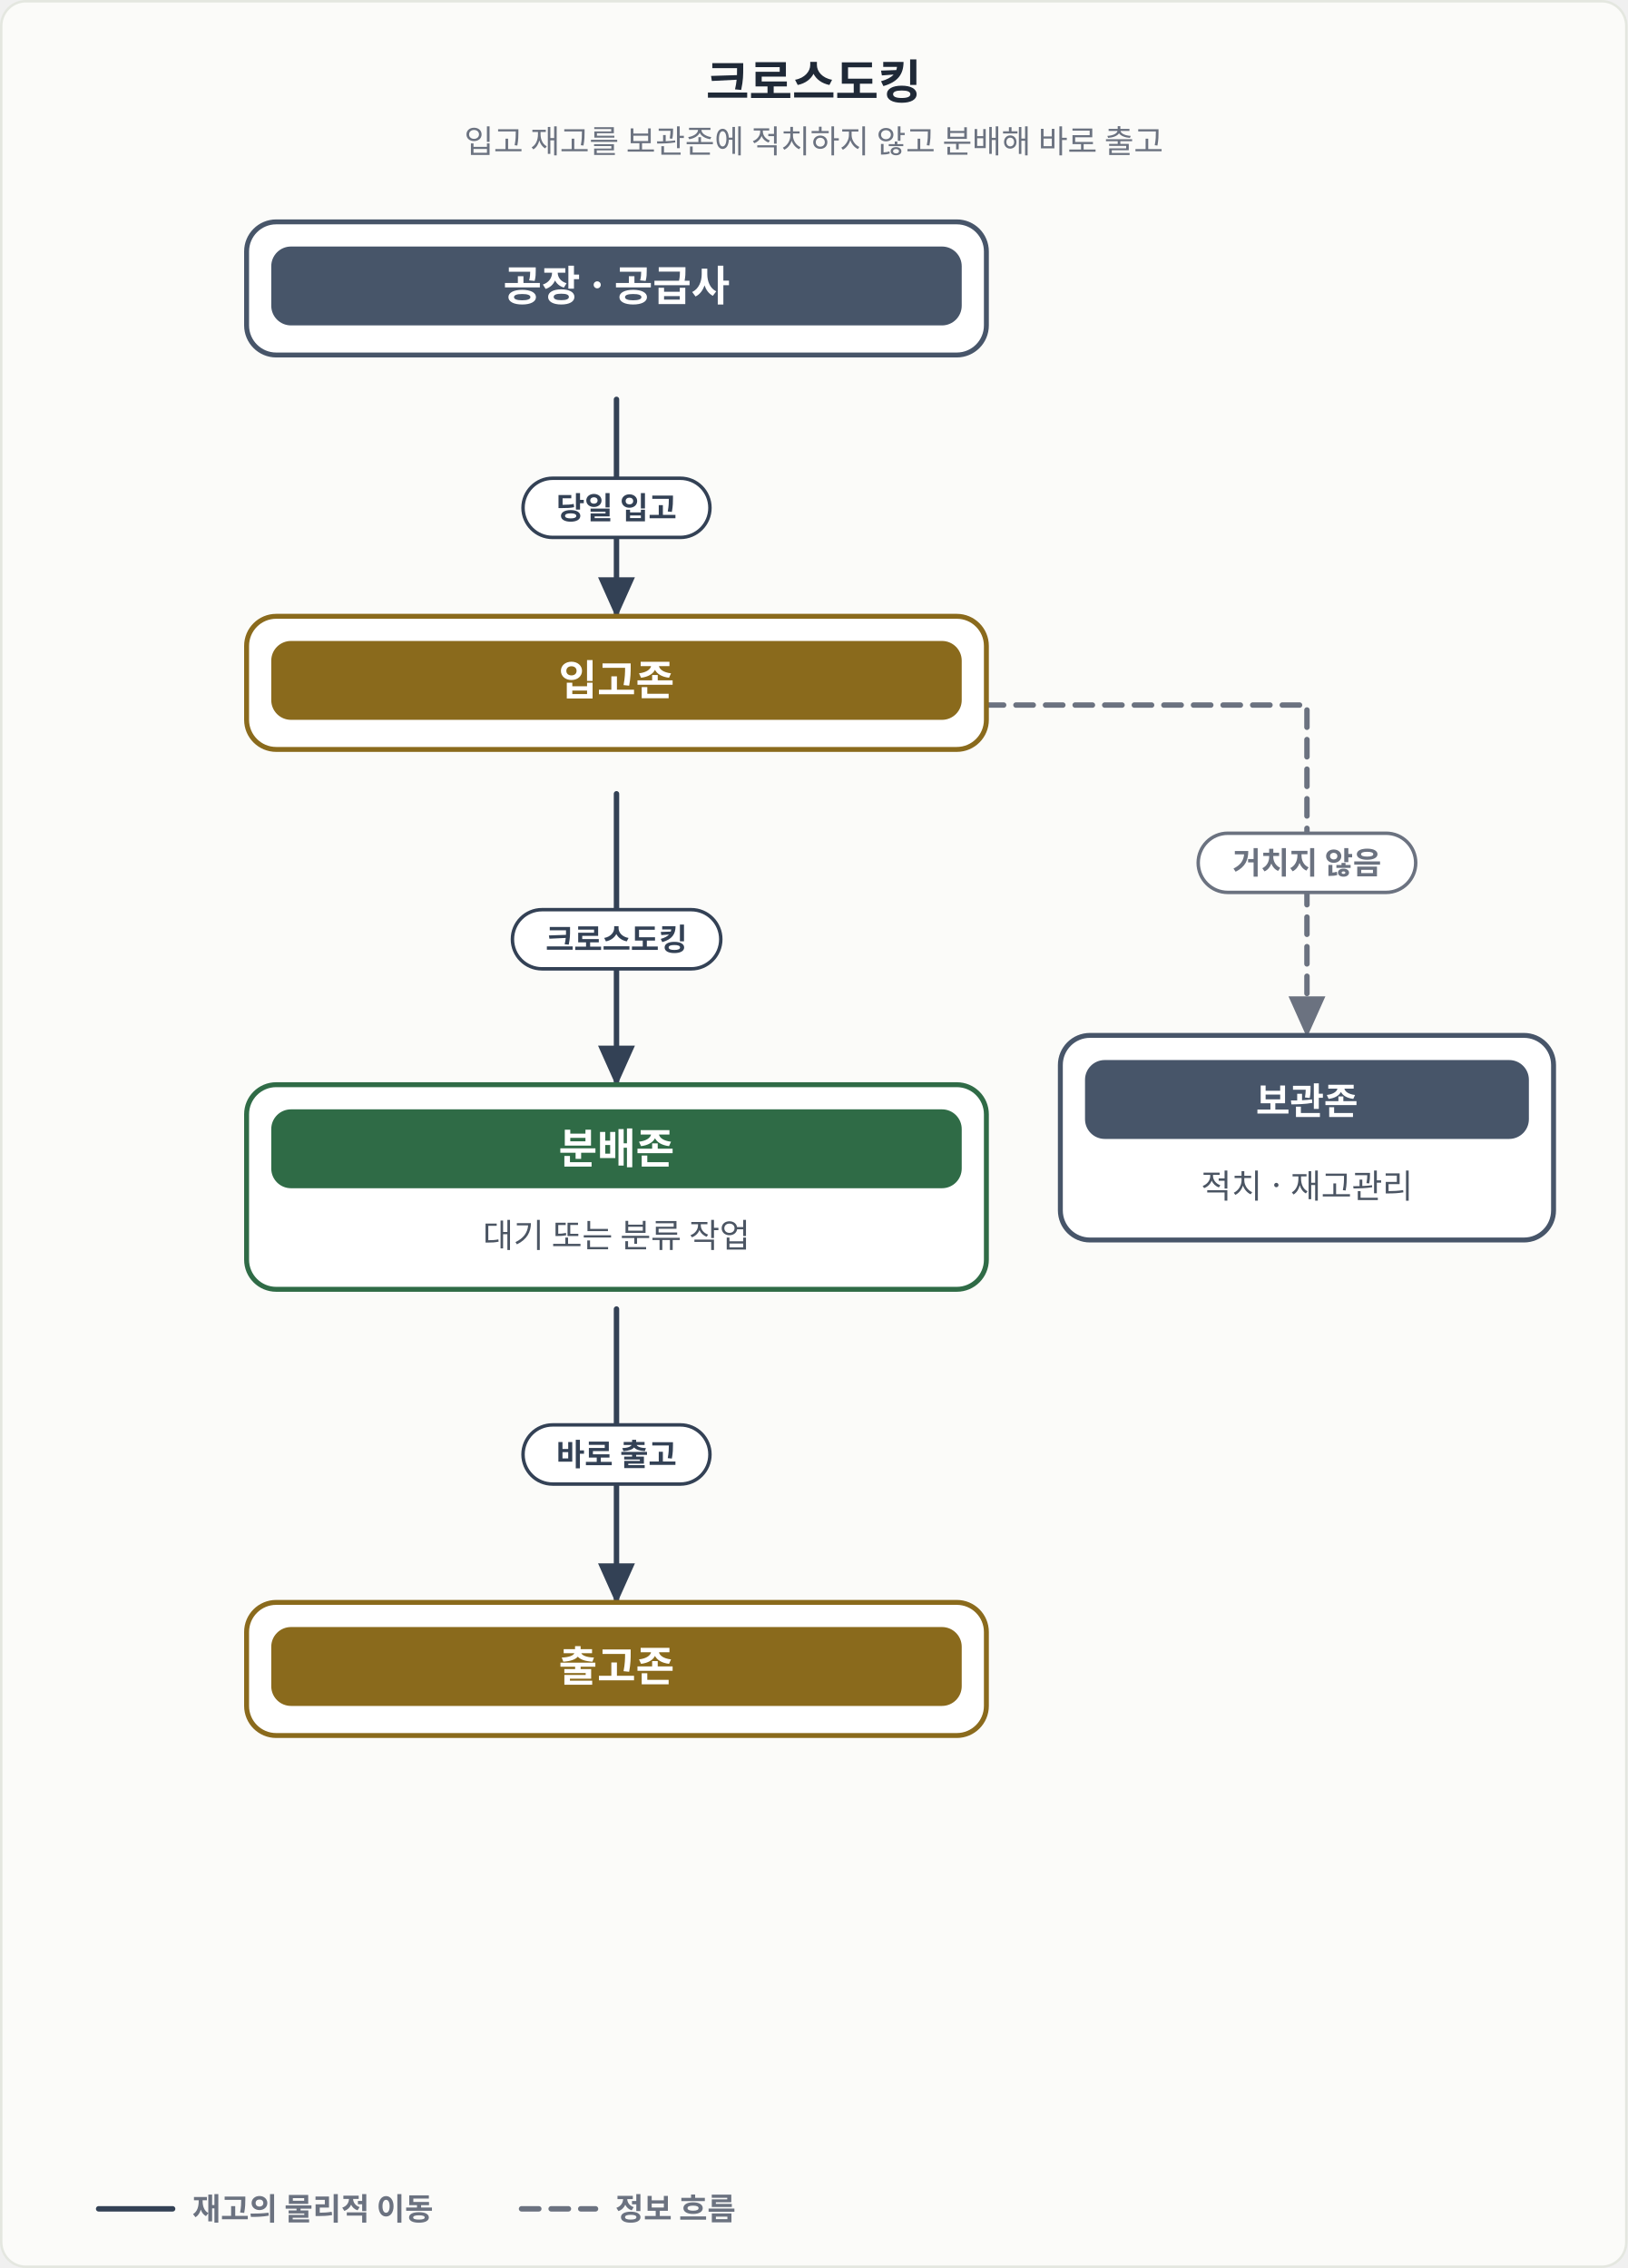
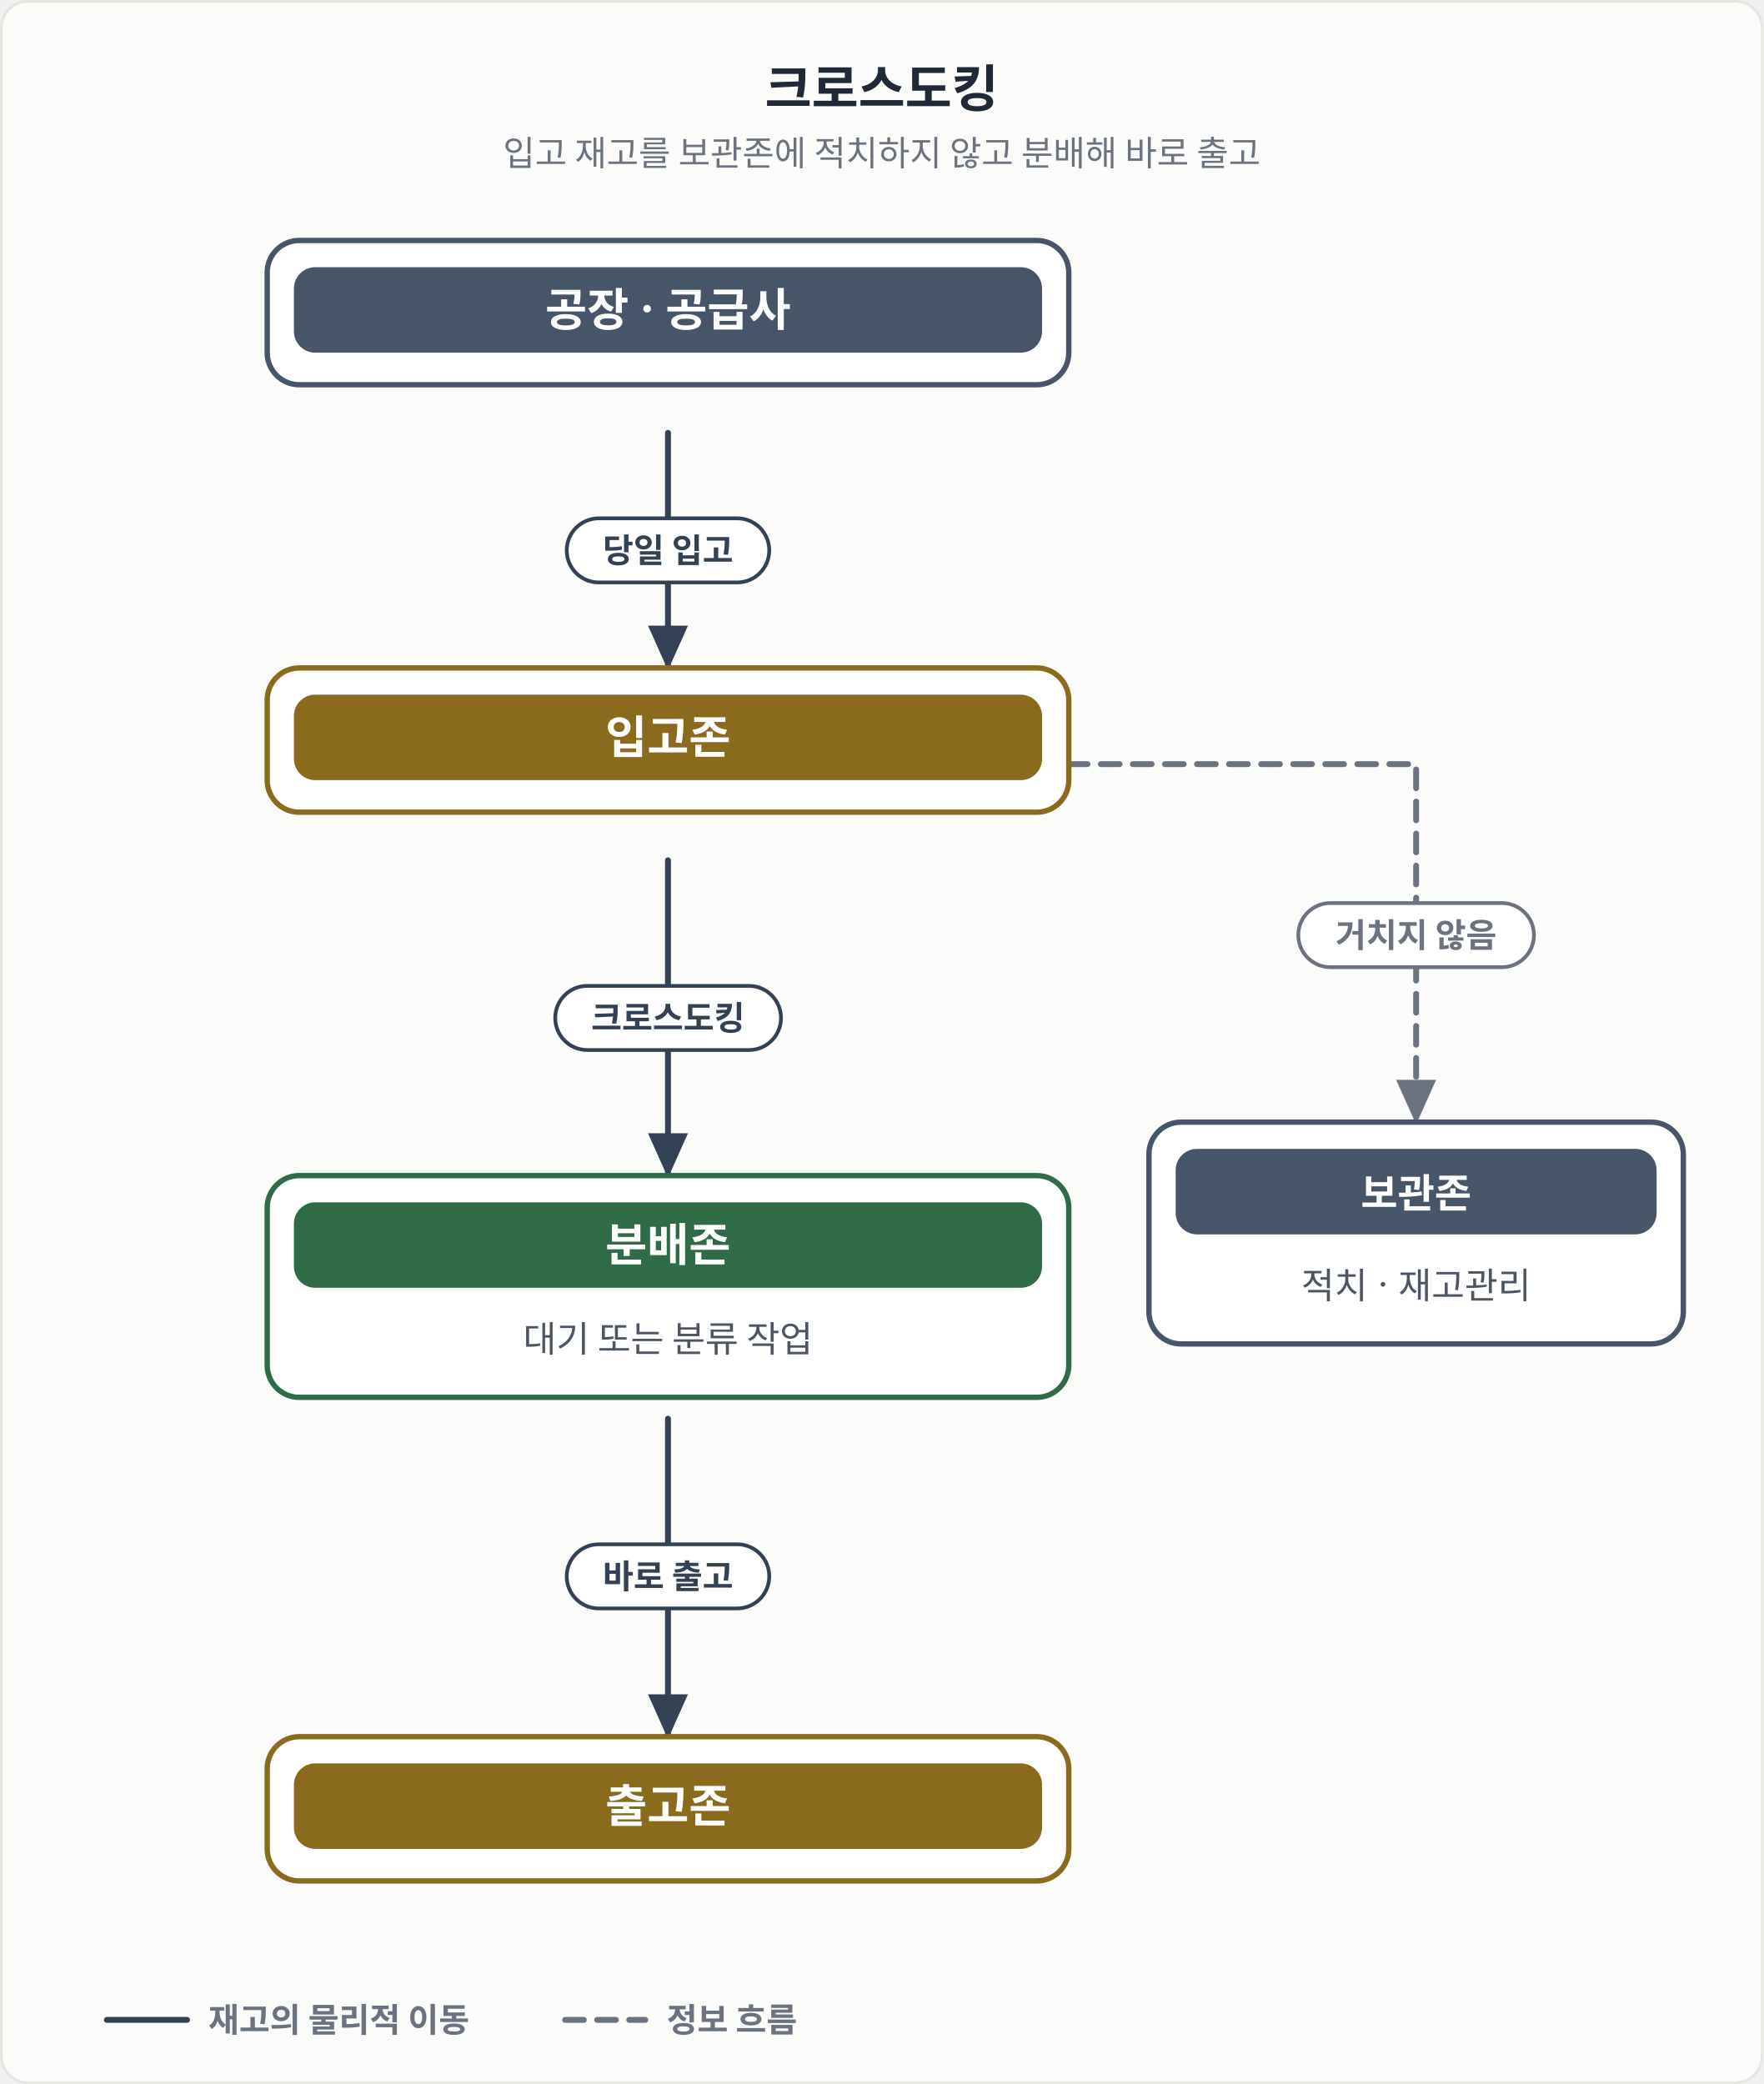
- <svg xmlns="http://www.w3.org/2000/svg" width="660" height="920" viewBox="0 0 660 920" role="img" font-family="-apple-system,BlinkMacSystemFont,'Apple SD Gothic Neo',Pretendard,'Malgun Gothic',system-ui,sans-serif">
+ <svg xmlns="http://www.w3.org/2000/svg" width="660" height="780" viewBox="0 0 660 780" role="img" font-family="-apple-system,BlinkMacSystemFont,'Apple SD Gothic Neo',Pretendard,'Malgun Gothic',system-ui,sans-serif">
  <defs>
    <marker id="a334155" markerWidth="8" markerHeight="8" refX="7.2" refY="4" orient="auto" markerUnits="strokeWidth">
      <path d="M0,0.6 L7.6,4 L0,7.4 z" fill="#334155" />
    </marker>
    <marker id="a6b7280" markerWidth="8" markerHeight="8" refX="7.2" refY="4" orient="auto" markerUnits="strokeWidth">
      <path d="M0,0.6 L7.6,4 L0,7.4 z" fill="#6b7280" />
    </marker>
  </defs>
-   <rect x="0.5" y="0.5" width="659" height="919" rx="10" ry="10" fill="#fbfbf9" stroke="#e4e7e0" />
+   <rect x="0.5" y="0.5" width="659" height="779" rx="10" ry="10" fill="#fbfbf9" stroke="#e4e7e0" />
  <text x="330.0" y="40.0" font-size="19" font-weight="700" fill="#1f2937" text-anchor="middle">크로스도킹</text>
  <text x="330.0" y="62.0" font-size="13" font-weight="400" fill="#6b7280" text-anchor="middle">입고 재고를 보관존에 적치하지 않고 분배해 바로 출고</text>
  <path d="M250.0,162.0 L250.0,250.0" fill="none" stroke="#334155" stroke-width="2.2" stroke-linejoin="round" stroke-linecap="round" marker-end="url(#a334155)" />
  <path d="M250.0,322.0 L250.0,440.0" fill="none" stroke="#334155" stroke-width="2.2" stroke-linejoin="round" stroke-linecap="round" marker-end="url(#a334155)" />
  <path d="M250.0,531.0 L250.0,650.0" fill="none" stroke="#334155" stroke-width="2.2" stroke-linejoin="round" stroke-linecap="round" marker-end="url(#a334155)" />
  <path d="M400.0,286.0 L530.0,286.0 L530.0,420.0" fill="none" stroke="#6b7280" stroke-width="2.2" stroke-linejoin="round" stroke-linecap="round" marker-end="url(#a6b7280)" stroke-dasharray="7 5" />
  <rect x="100.0" y="90.0" width="300.0" height="54.0" rx="12" ry="12" fill="#ffffff" stroke="#475569" stroke-width="2" />
  <rect x="110.0" y="100.0" width="280.0" height="32.0" rx="8" ry="8" fill="#475569" />
  <text x="250.0" y="122.0" font-size="17" font-weight="700" fill="#ffffff" text-anchor="middle">공장 · 공급사</text>
  <rect x="100.0" y="250.0" width="300.0" height="54.0" rx="12" ry="12" fill="#ffffff" stroke="#8a6a1c" stroke-width="2" />
  <rect x="110.0" y="260.0" width="280.0" height="32.0" rx="8" ry="8" fill="#8a6a1c" />
  <text x="250.0" y="282.0" font-size="17" font-weight="700" fill="#ffffff" text-anchor="middle">입고존</text>
  <rect x="100.0" y="440.0" width="300.0" height="83.0" rx="12" ry="12" fill="#ffffff" stroke="#2f6b46" stroke-width="2" />
  <rect x="110.0" y="450.0" width="280.0" height="32.0" rx="8" ry="8" fill="#2f6b46" />
  <text x="250.0" y="472.0" font-size="17" font-weight="700" fill="#ffffff" text-anchor="middle">분배존</text>
  <text x="250.0" y="506.0" font-size="13.5" font-weight="400" fill="#4b5563" text-anchor="middle">대기 또는 분류 작업</text>
  <rect x="430.0" y="420.0" width="200.0" height="83.0" rx="12" ry="12" fill="#ffffff" stroke="#475569" stroke-width="2" />
  <rect x="440.0" y="430.0" width="180.0" height="32.0" rx="8" ry="8" fill="#475569" />
  <text x="530.0" y="452.0" font-size="15" font-weight="700" fill="#ffffff" text-anchor="middle">보관존</text>
  <text x="530.0" y="486.0" font-size="13.5" font-weight="400" fill="#4b5563" text-anchor="middle">적치 · 재고관리</text>
  <rect x="100.0" y="650.0" width="300.0" height="54.0" rx="12" ry="12" fill="#ffffff" stroke="#8a6a1c" stroke-width="2" />
  <rect x="110.0" y="660.0" width="280.0" height="32.0" rx="8" ry="8" fill="#8a6a1c" />
  <text x="250.0" y="682.0" font-size="17" font-weight="700" fill="#ffffff" text-anchor="middle">출고존</text>
  <rect x="212.1" y="194.0" width="75.8" height="24.0" rx="12.0" ry="12.0" fill="#ffffff" stroke="#334155" stroke-width="1.4" />
  <text x="250.0" y="210.5" font-size="12.5" font-weight="700" fill="#334155" text-anchor="middle">당일 입고</text>
  <rect x="207.8" y="369.0" width="84.5" height="24.0" rx="12.0" ry="12.0" fill="#ffffff" stroke="#334155" stroke-width="1.4" />
  <text x="250.0" y="385.5" font-size="12.5" font-weight="700" fill="#334155" text-anchor="middle">크로스도킹</text>
  <rect x="212.1" y="578.0" width="75.8" height="24.0" rx="12.0" ry="12.0" fill="#ffffff" stroke="#334155" stroke-width="1.4" />
  <text x="250.0" y="594.5" font-size="12.5" font-weight="700" fill="#334155" text-anchor="middle">바로 출고</text>
  <rect x="485.9" y="338.0" width="88.2" height="24.0" rx="12.0" ry="12.0" fill="#ffffff" stroke="#6b7280" stroke-width="1.4" />
  <text x="530.0" y="354.5" font-size="12.5" font-weight="700" fill="#6b7280" text-anchor="middle">거치지 않음</text>
-   <path d="M40,896 L70,896" stroke="#334155" stroke-width="2.2" stroke-linecap="round" />
-   <text x="78.0" y="900.5" font-size="12.5" font-weight="600" fill="#6b7280" text-anchor="start">재고의 물리적 이동</text>
-   <path d="M211.5,896 L241.5,896" stroke="#6b7280" stroke-width="2.2" stroke-linecap="round" stroke-dasharray="7 5" />
-   <text x="249.5" y="900.5" font-size="12.5" font-weight="600" fill="#6b7280" text-anchor="start">정보 흐름</text>
+   <path d="M40,756 L70,756" stroke="#334155" stroke-width="2.2" stroke-linecap="round" />
+   <text x="78.0" y="760.5" font-size="12.5" font-weight="600" fill="#6b7280" text-anchor="start">재고의 물리적 이동</text>
+   <path d="M211.5,756 L241.5,756" stroke="#6b7280" stroke-width="2.2" stroke-linecap="round" stroke-dasharray="7 5" />
+   <text x="249.5" y="760.5" font-size="12.5" font-weight="600" fill="#6b7280" text-anchor="start">정보 흐름</text>
</svg>
